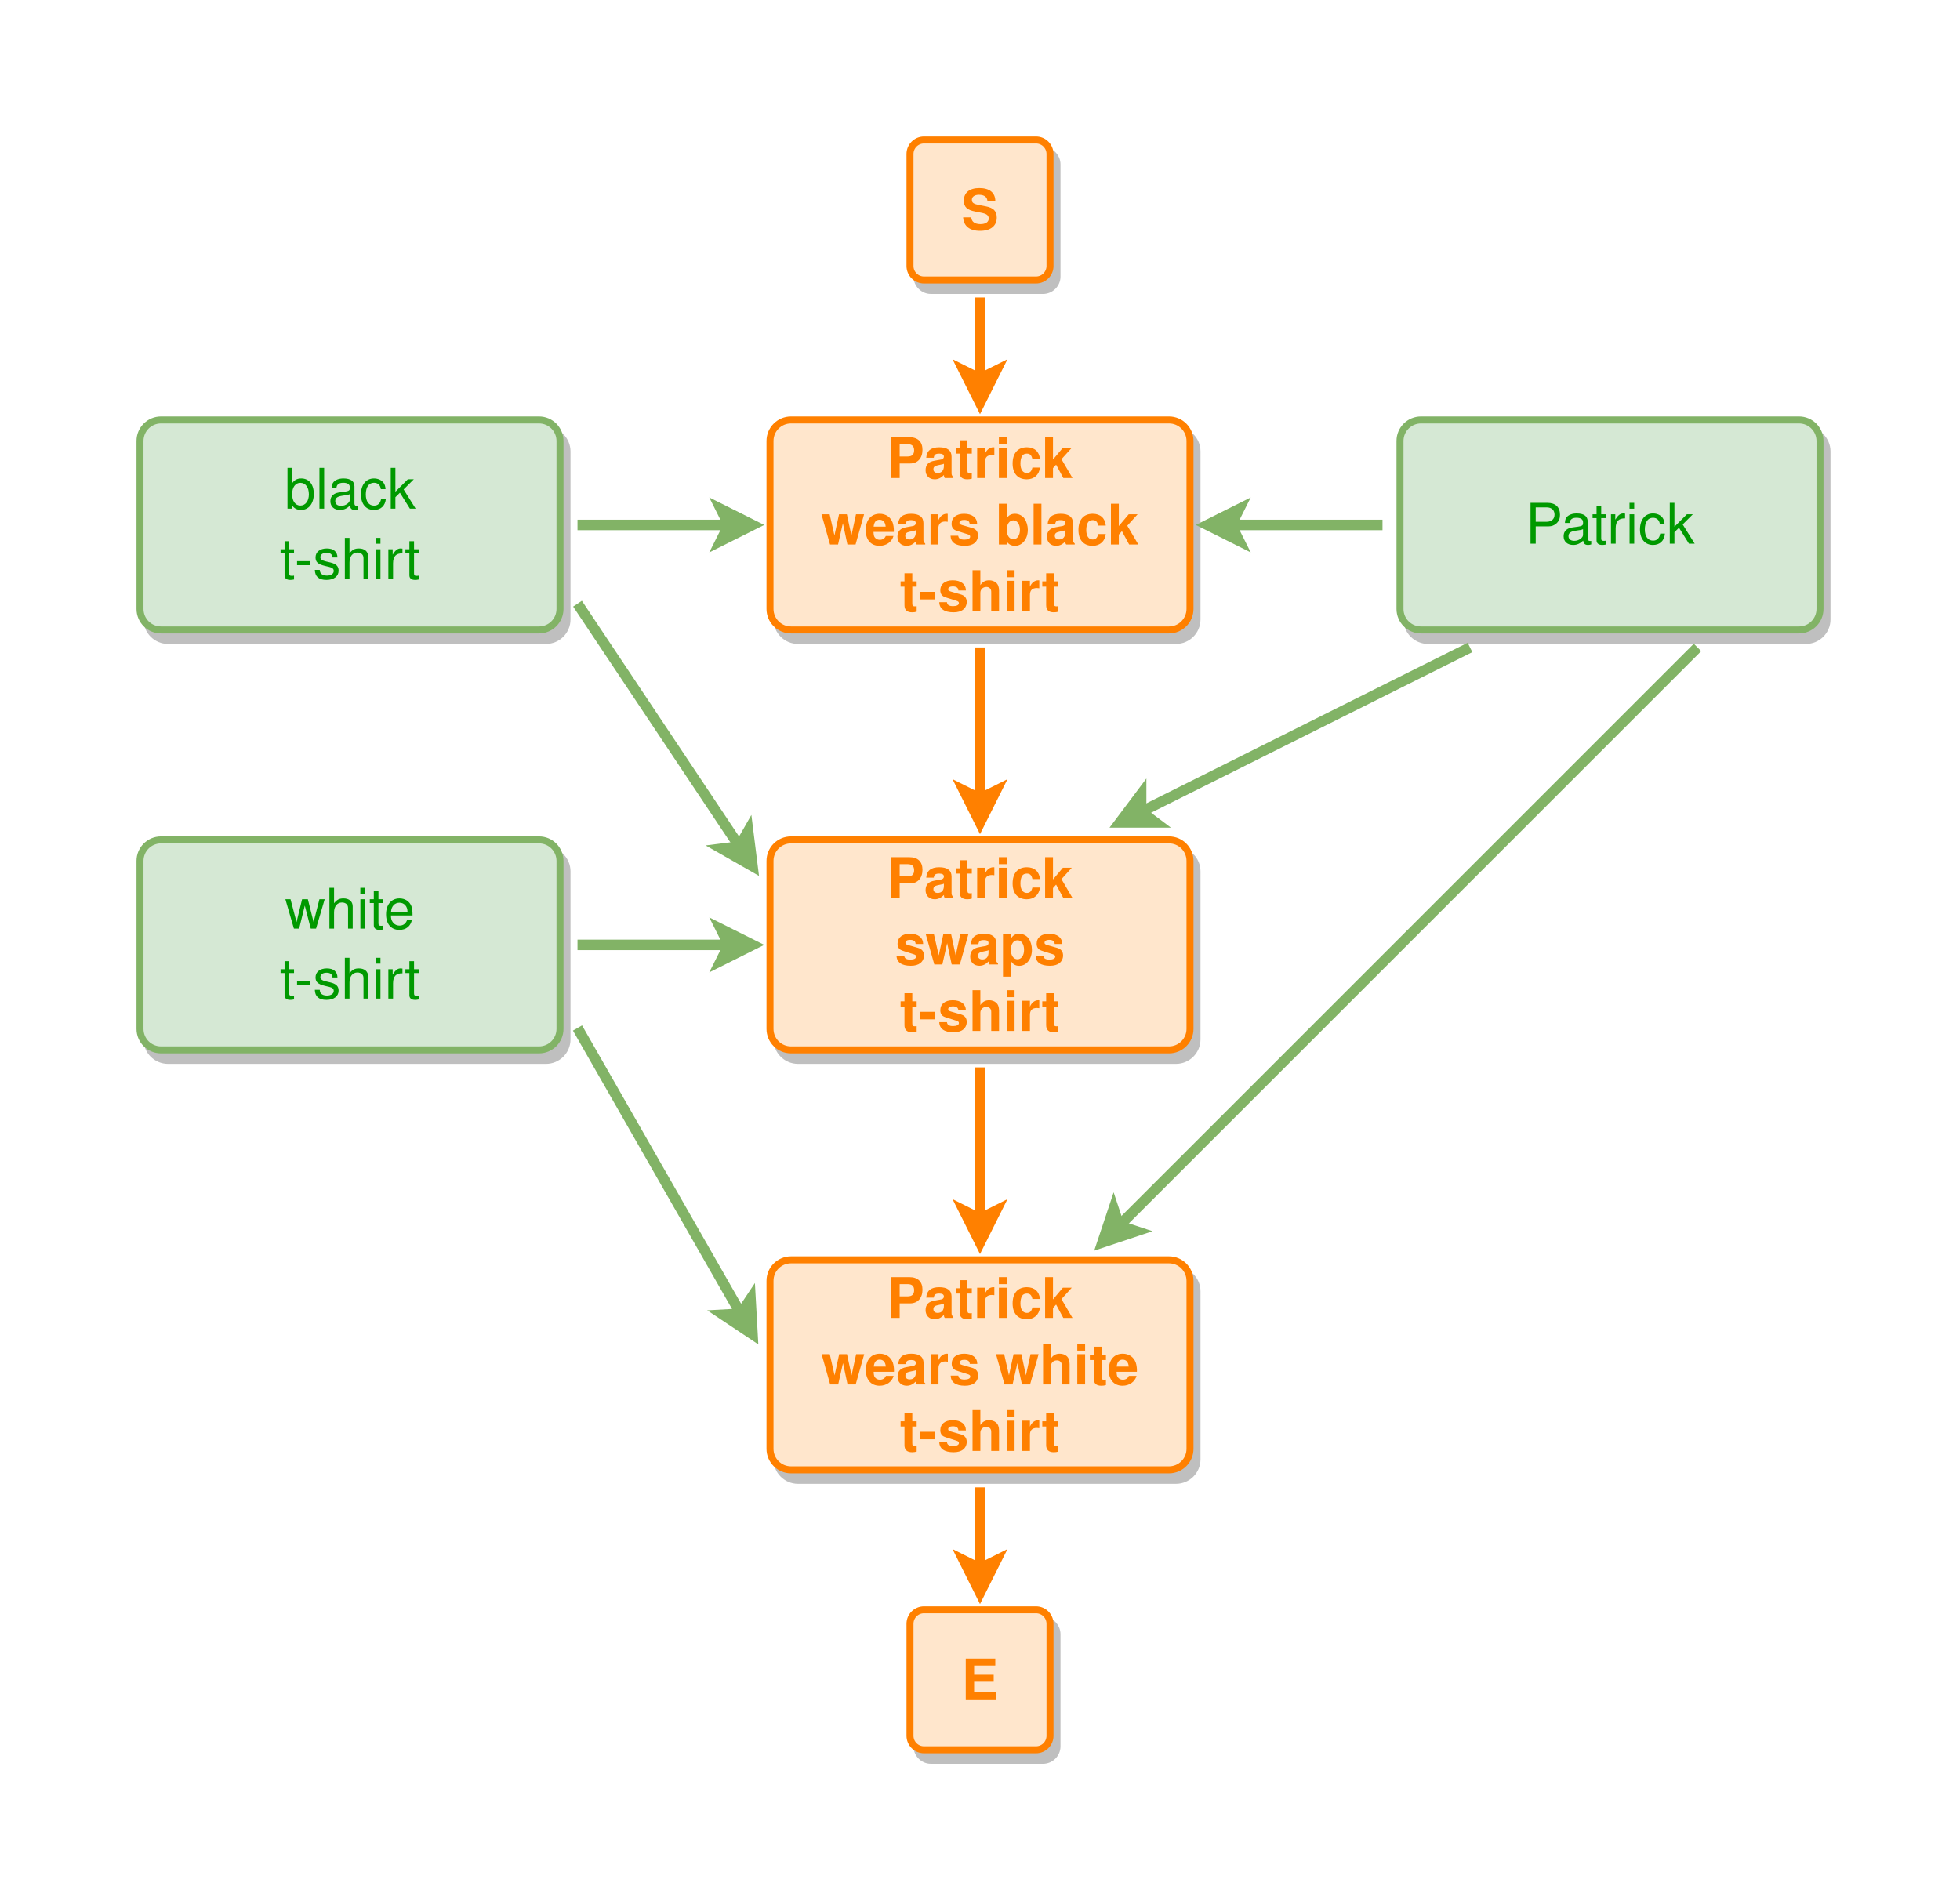
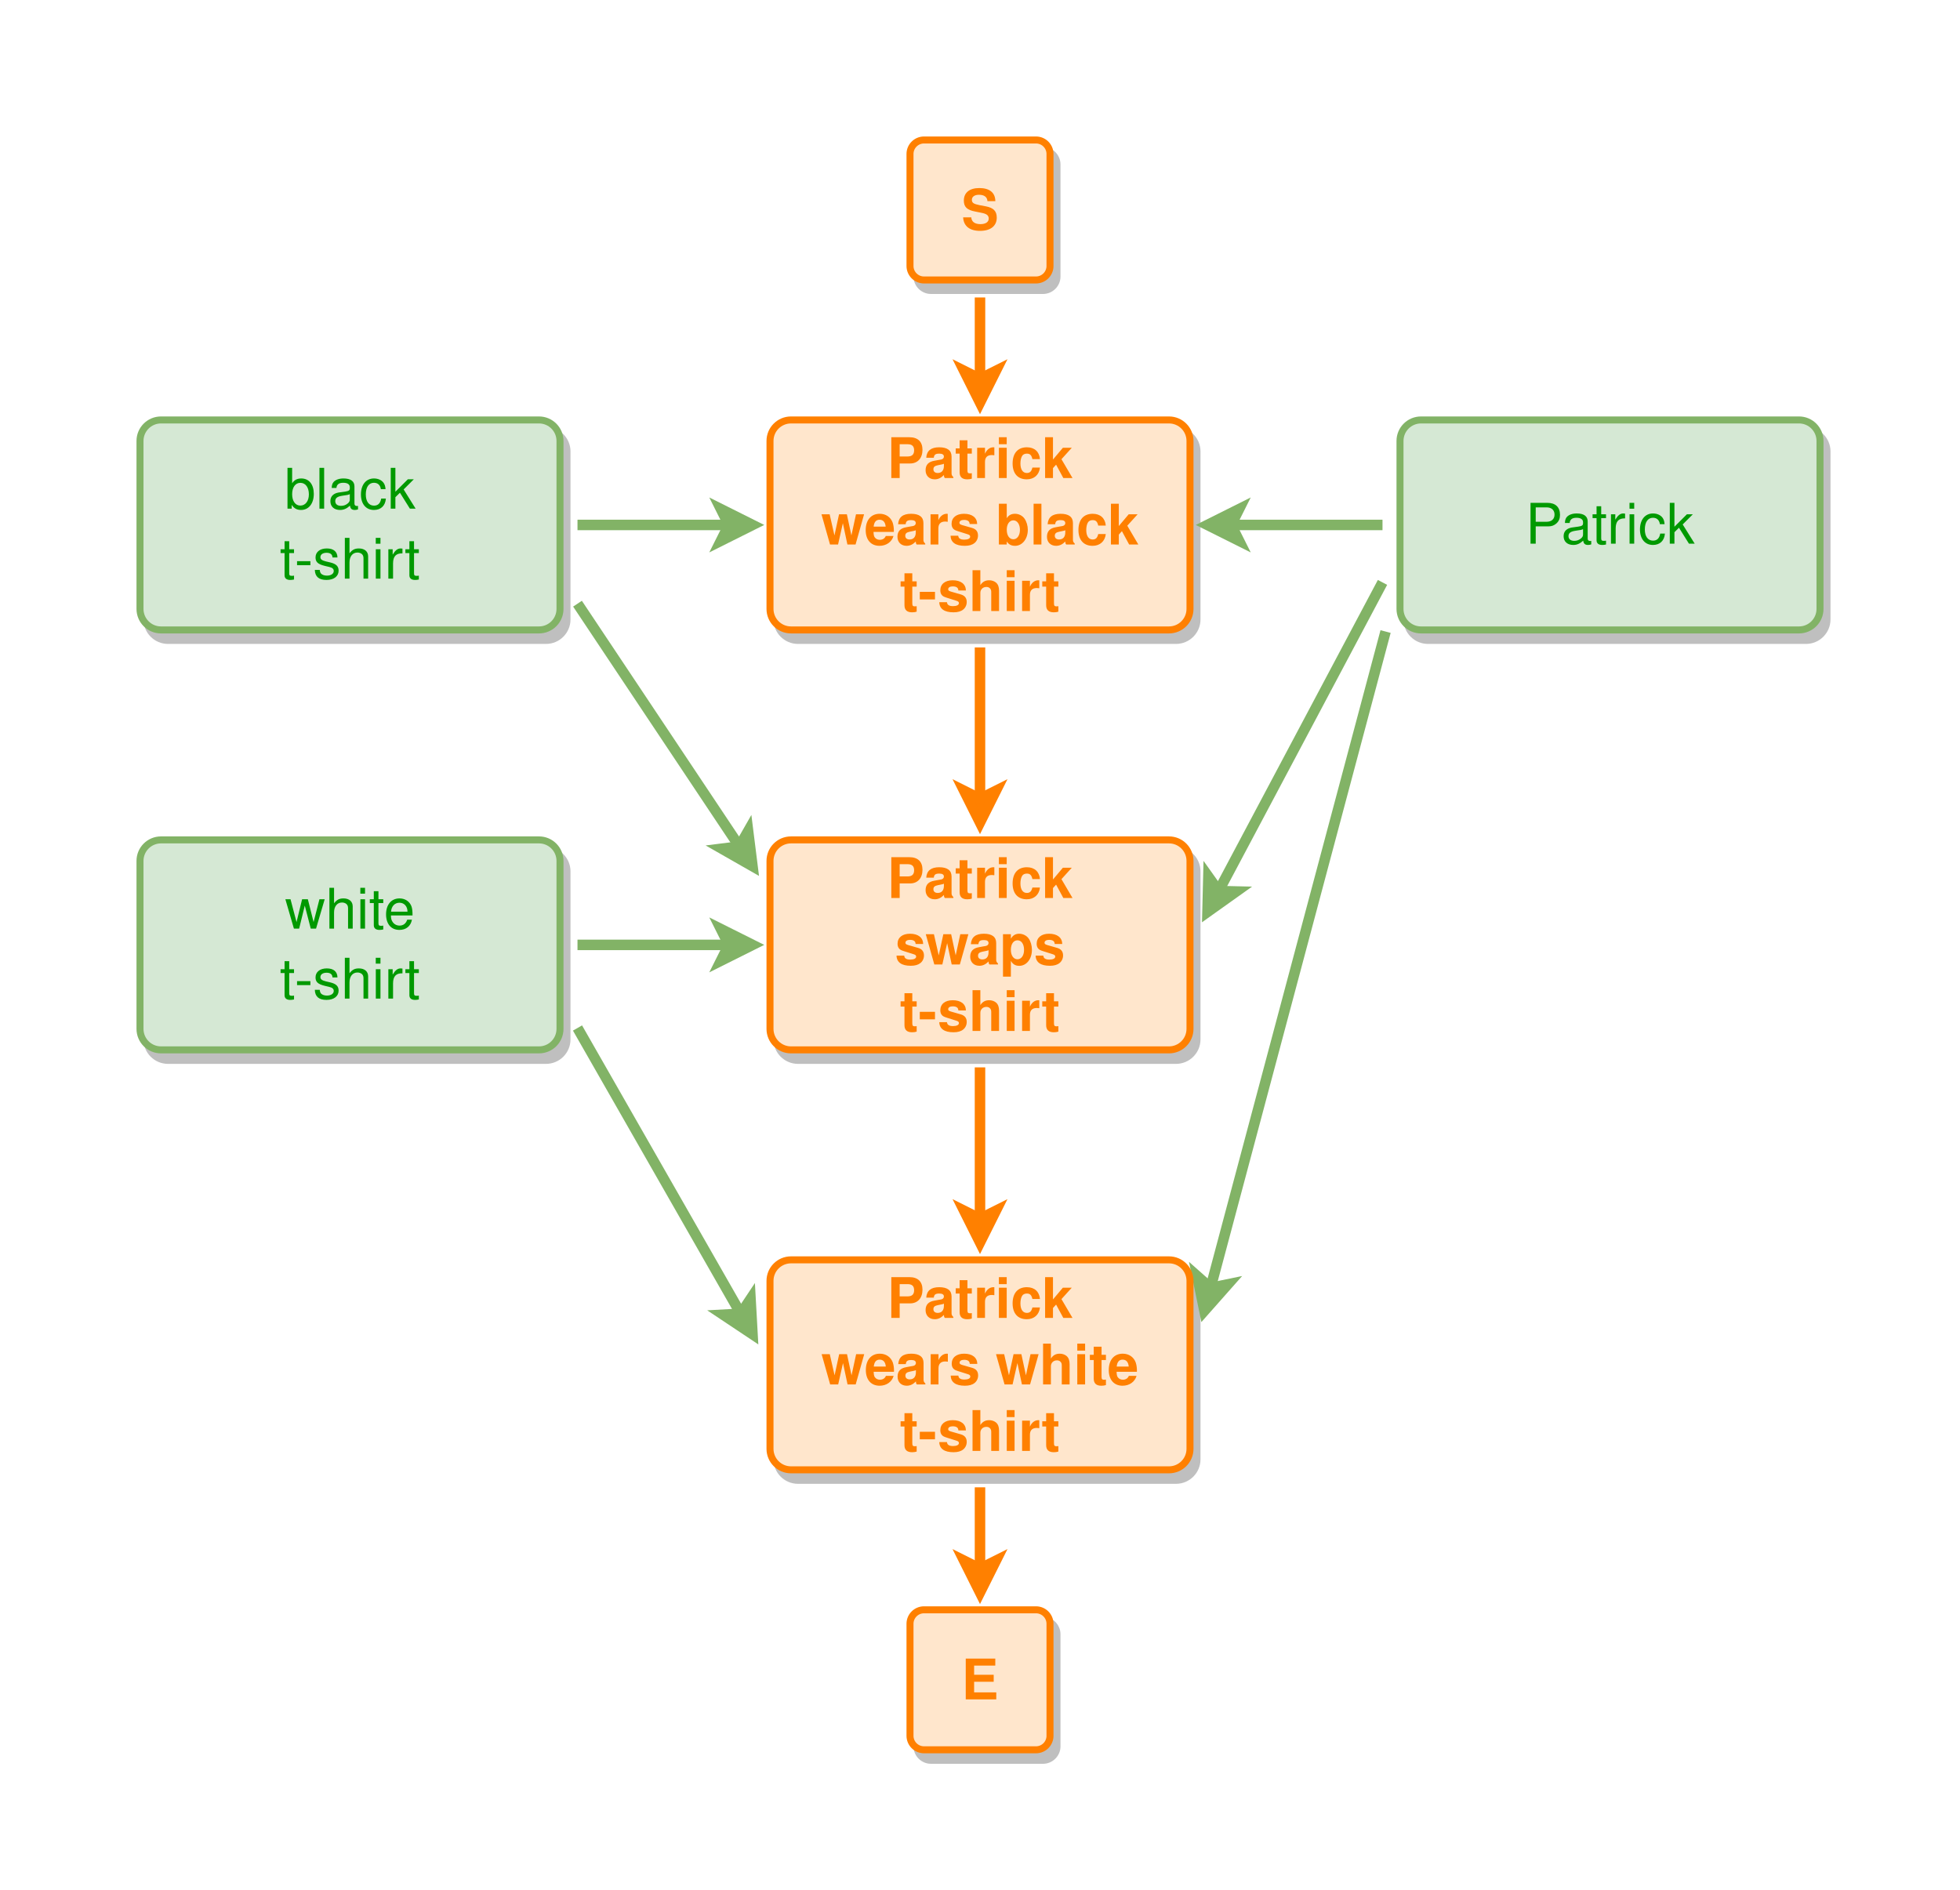
<svg xmlns="http://www.w3.org/2000/svg" width="560" height="540" viewBox="0 0 560 540">
  <defs>
  </defs>
  <g id="container-shells">
  </g>
  <g id="node-shadows">
    <rect x="220" y="120" width="120" height="60" rx="6" ry="6" fill="#000000" stroke="#000000" stroke-width="2" opacity="0.25" transform="translate(2,3)" />
    <rect x="220" y="240" width="120" height="60" rx="6" ry="6" fill="#000000" stroke="#000000" stroke-width="2" opacity="0.25" transform="translate(2,3)" />
    <rect x="220" y="360" width="120" height="60" rx="6" ry="6" fill="#000000" stroke="#000000" stroke-width="2" opacity="0.25" transform="translate(2,3)" />
    <rect x="400" y="120" width="120" height="60" rx="6" ry="6" fill="#000000" stroke="#000000" stroke-width="2" opacity="0.25" transform="translate(2,3)" />
    <rect x="40" y="120" width="120" height="60" rx="6" ry="6" fill="#000000" stroke="#000000" stroke-width="2" opacity="0.25" transform="translate(2,3)" />
    <rect x="40" y="240" width="120" height="60" rx="6" ry="6" fill="#000000" stroke="#000000" stroke-width="2" opacity="0.25" transform="translate(2,3)" />
    <rect x="260" y="40" width="40" height="40" rx="4" ry="4" fill="#000000" stroke="#000000" stroke-width="2" opacity="0.25" transform="translate(2,3)" />
    <rect x="260" y="460" width="40" height="40" rx="4" ry="4" fill="#000000" stroke="#000000" stroke-width="2" opacity="0.25" transform="translate(2,3)" />
  </g>
  <g id="edges">
    <g class="edge" data-edge-idx="0" data-edge-base="leadsto" data-edge-from="1" data-edge-to="2">
      <line x1="280.00" y1="185.00" x2="280.00" y2="228.25" stroke="#ff8000" stroke-width="3" />
      <path d="M 280.00 235.00 L 275.50 226.00 L 280.00 228.25 L 284.50 226.00 Z" fill="#ff8000" stroke="#ff8000" stroke-width="3" stroke-miterlimit="10" />
    </g>
    <g class="edge" data-edge-idx="1" data-edge-base="leadsto" data-edge-from="2" data-edge-to="3">
      <line x1="280.00" y1="305.00" x2="280.00" y2="348.25" stroke="#ff8000" stroke-width="3" />
      <path d="M 280.00 355.00 L 275.50 346.00 L 280.00 348.25 L 284.50 346.00 Z" fill="#ff8000" stroke="#ff8000" stroke-width="3" stroke-miterlimit="10" />
    </g>
    <g class="edge" data-edge-idx="2" data-edge-base="partof" data-edge-from="4" data-edge-to="1">
      <line x1="395.00" y1="150.00" x2="351.75" y2="150.00" stroke="#82b366" stroke-width="3" />
      <path d="M 345.00 150.00 L 354.00 145.50 L 351.75 150.00 L 354.00 154.50 Z" fill="#82b366" stroke="#82b366" stroke-width="3" stroke-miterlimit="10" />
    </g>
    <g class="edge" data-edge-idx="3" data-edge-base="partof" data-edge-from="4" data-edge-to="2">
-       <line x1="420.00" y1="185.00" x2="326.04" y2="231.98" stroke="#82b366" stroke-width="3" />
-       <path d="M 320.00 235.00 L 326.04 226.95 L 326.04 231.98 L 330.06 235.00 Z" fill="#82b366" stroke="#82b366" stroke-width="3" stroke-miterlimit="10" />
+       <line x1="395.00" y1="166.42" x2="348.17" y2="254.62" stroke="#82b366" stroke-width="3" />
+       <path d="M 345.00 260.58 L 345.25 250.52 L 348.17 254.62 L 353.20 254.74 Z" fill="#82b366" stroke="#82b366" stroke-width="3" stroke-miterlimit="10" />
    </g>
    <g class="edge" data-edge-idx="4" data-edge-base="partof" data-edge-from="4" data-edge-to="3">
-       <line x1="485.00" y1="185.00" x2="319.77" y2="350.23" stroke="#82b366" stroke-width="3" />
-       <path d="M 315.00 355.00 L 318.18 345.45 L 319.77 350.23 L 324.55 351.82 Z" fill="#82b366" stroke="#82b366" stroke-width="3" stroke-miterlimit="10" />
+       <line x1="395.88" y1="180.46" x2="345.86" y2="368.02" stroke="#82b366" stroke-width="3" />
+       <path d="M 344.12 374.54 L 342.09 364.68 L 345.86 368.02 L 350.79 367.00 Z" fill="#82b366" stroke="#82b366" stroke-width="3" stroke-miterlimit="10" />
    </g>
    <g class="edge" data-edge-idx="5" data-edge-base="partof" data-edge-from="5" data-edge-to="1">
      <line x1="165.00" y1="150.00" x2="208.25" y2="150.00" stroke="#82b366" stroke-width="3" />
      <path d="M 215.00 150.00 L 206.00 154.50 L 208.25 150.00 L 206.00 145.50 Z" fill="#82b366" stroke="#82b366" stroke-width="3" stroke-miterlimit="10" />
    </g>
    <g class="edge" data-edge-idx="6" data-edge-base="partof" data-edge-from="5" data-edge-to="2">
      <line x1="165.00" y1="172.50" x2="211.26" y2="241.88" stroke="#82b366" stroke-width="3" />
      <path d="M 215.00 247.50 L 206.26 242.51 L 211.26 241.88 L 213.75 237.52 Z" fill="#82b366" stroke="#82b366" stroke-width="3" stroke-miterlimit="10" />
    </g>
    <g class="edge" data-edge-idx="7" data-edge-base="partof" data-edge-from="6" data-edge-to="2">
      <line x1="165.00" y1="270.00" x2="208.25" y2="270.00" stroke="#82b366" stroke-width="3" />
      <path d="M 215.00 270.00 L 206.00 274.50 L 208.25 270.00 L 206.00 265.50 Z" fill="#82b366" stroke="#82b366" stroke-width="3" stroke-miterlimit="10" />
    </g>
    <g class="edge" data-edge-idx="8" data-edge-base="partof" data-edge-from="6" data-edge-to="3">
      <line x1="165.00" y1="293.75" x2="211.65" y2="375.39" stroke="#82b366" stroke-width="3" />
      <path d="M 215.00 381.25 L 206.63 375.67 L 211.65 375.39 L 214.44 371.20 Z" fill="#82b366" stroke="#82b366" stroke-width="3" stroke-miterlimit="10" />
    </g>
    <g class="edge" data-edge-idx="9" data-edge-base="leadsto" data-edge-from="7" data-edge-to="1">
      <line x1="280.00" y1="85.00" x2="280.00" y2="108.25" stroke="#ff8000" stroke-width="3" />
      <path d="M 280.00 115.00 L 275.50 106.00 L 280.00 108.25 L 284.50 106.00 Z" fill="#ff8000" stroke="#ff8000" stroke-width="3" stroke-miterlimit="10" />
    </g>
    <g class="edge" data-edge-idx="10" data-edge-base="leadsto" data-edge-from="3" data-edge-to="8">
      <line x1="280.00" y1="425.00" x2="280.00" y2="448.25" stroke="#ff8000" stroke-width="3" />
      <path d="M 280.00 455.00 L 275.50 446.00 L 280.00 448.25 L 284.50 446.00 Z" fill="#ff8000" stroke="#ff8000" stroke-width="3" stroke-miterlimit="10" />
    </g>
  </g>
  <g id="nodes">
    <rect x="220" y="120" width="120" height="60" rx="6" ry="6" fill="#ffe6cc" stroke="#ff8000" stroke-width="2" />
    <text x="280" y="131" text-anchor="middle" dominant-baseline="middle" font-family="Helvetica,Inter,Segoe UI,Arial" font-size="16" font-weight="bold" fill="#ff8000">Patrick</text>
    <text x="280" y="150" text-anchor="middle" dominant-baseline="middle" font-family="Helvetica,Inter,Segoe UI,Arial" font-size="16" font-weight="bold" fill="#ff8000">wears black</text>
    <text x="280" y="169" text-anchor="middle" dominant-baseline="middle" font-family="Helvetica,Inter,Segoe UI,Arial" font-size="16" font-weight="bold" fill="#ff8000">t-shirt</text>
    <rect x="220" y="240" width="120" height="60" rx="6" ry="6" fill="#ffe6cc" stroke="#ff8000" stroke-width="2" />
    <text x="280" y="251" text-anchor="middle" dominant-baseline="middle" font-family="Helvetica,Inter,Segoe UI,Arial" font-size="16" font-weight="bold" fill="#ff8000">Patrick</text>
    <text x="280" y="270" text-anchor="middle" dominant-baseline="middle" font-family="Helvetica,Inter,Segoe UI,Arial" font-size="16" font-weight="bold" fill="#ff8000">swaps</text>
    <text x="280" y="289" text-anchor="middle" dominant-baseline="middle" font-family="Helvetica,Inter,Segoe UI,Arial" font-size="16" font-weight="bold" fill="#ff8000">t-shirt</text>
    <rect x="220" y="360" width="120" height="60" rx="6" ry="6" fill="#ffe6cc" stroke="#ff8000" stroke-width="2" />
    <text x="280" y="371" text-anchor="middle" dominant-baseline="middle" font-family="Helvetica,Inter,Segoe UI,Arial" font-size="16" font-weight="bold" fill="#ff8000">Patrick</text>
    <text x="280" y="390" text-anchor="middle" dominant-baseline="middle" font-family="Helvetica,Inter,Segoe UI,Arial" font-size="16" font-weight="bold" fill="#ff8000">wears white</text>
    <text x="280" y="409" text-anchor="middle" dominant-baseline="middle" font-family="Helvetica,Inter,Segoe UI,Arial" font-size="16" font-weight="bold" fill="#ff8000">t-shirt</text>
    <rect x="400" y="120" width="120" height="60" rx="6" ry="6" fill="#d5e8d4" stroke="#82b366" stroke-width="2" />
    <text x="460" y="150" text-anchor="middle" dominant-baseline="middle" font-family="Helvetica,Inter,Segoe UI,Arial" font-size="16" font-weight="normal" fill="#009900">Patrick</text>
    <rect x="40" y="120" width="120" height="60" rx="6" ry="6" fill="#d5e8d4" stroke="#82b366" stroke-width="2" />
    <text x="100" y="140" text-anchor="middle" dominant-baseline="middle" font-family="Helvetica,Inter,Segoe UI,Arial" font-size="16" font-weight="normal" fill="#009900">black</text>
    <text x="100" y="160" text-anchor="middle" dominant-baseline="middle" font-family="Helvetica,Inter,Segoe UI,Arial" font-size="16" font-weight="normal" fill="#009900">t-shirt</text>
    <rect x="40" y="240" width="120" height="60" rx="6" ry="6" fill="#d5e8d4" stroke="#82b366" stroke-width="2" />
    <text x="100" y="260" text-anchor="middle" dominant-baseline="middle" font-family="Helvetica,Inter,Segoe UI,Arial" font-size="16" font-weight="normal" fill="#009900">white</text>
    <text x="100" y="280" text-anchor="middle" dominant-baseline="middle" font-family="Helvetica,Inter,Segoe UI,Arial" font-size="16" font-weight="normal" fill="#009900">t-shirt</text>
    <rect x="260" y="40" width="40" height="40" rx="4" ry="4" fill="#ffe6cc" stroke="#ff8000" stroke-width="2" />
    <text x="280" y="60" text-anchor="middle" dominant-baseline="middle" font-family="Helvetica,Inter,Segoe UI,Arial" font-size="16" font-weight="bold" fill="#ff8000">S</text>
    <rect x="260" y="460" width="40" height="40" rx="4" ry="4" fill="#ffe6cc" stroke="#ff8000" stroke-width="2" />
    <text x="280" y="480" text-anchor="middle" dominant-baseline="middle" font-family="Helvetica,Inter,Segoe UI,Arial" font-size="16" font-weight="bold" fill="#ff8000">E</text>
  </g>
</svg>
